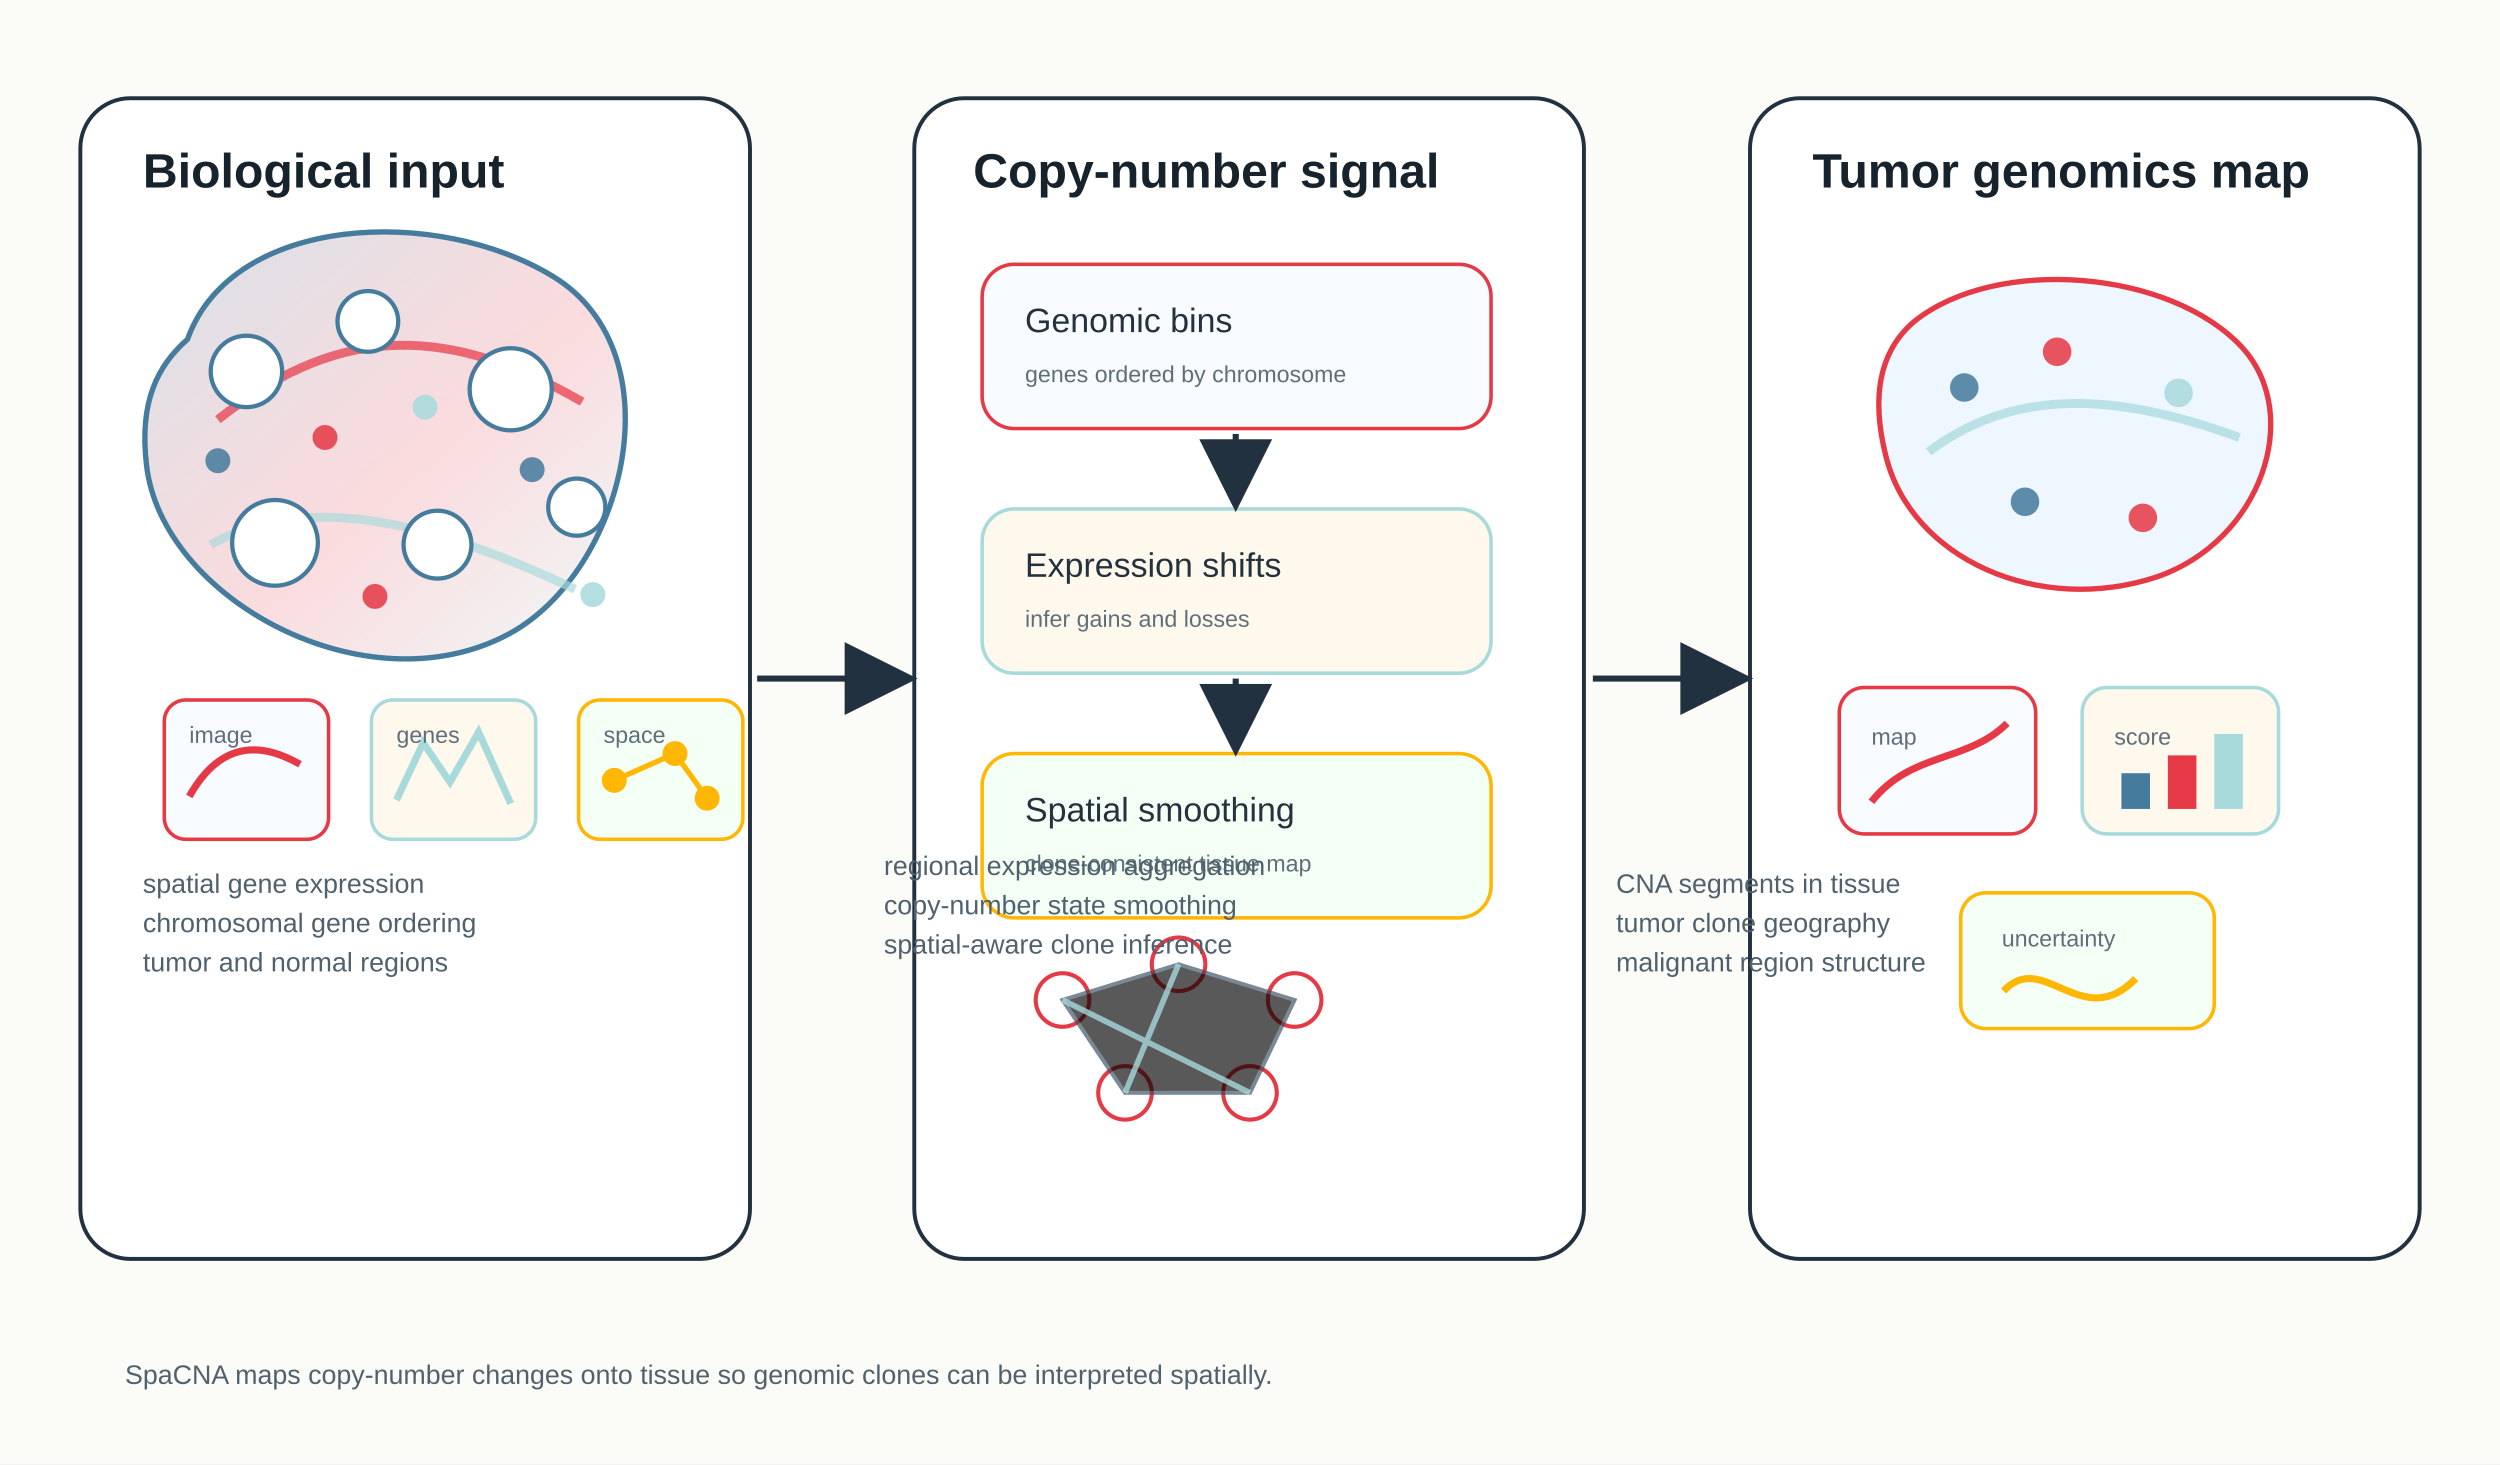
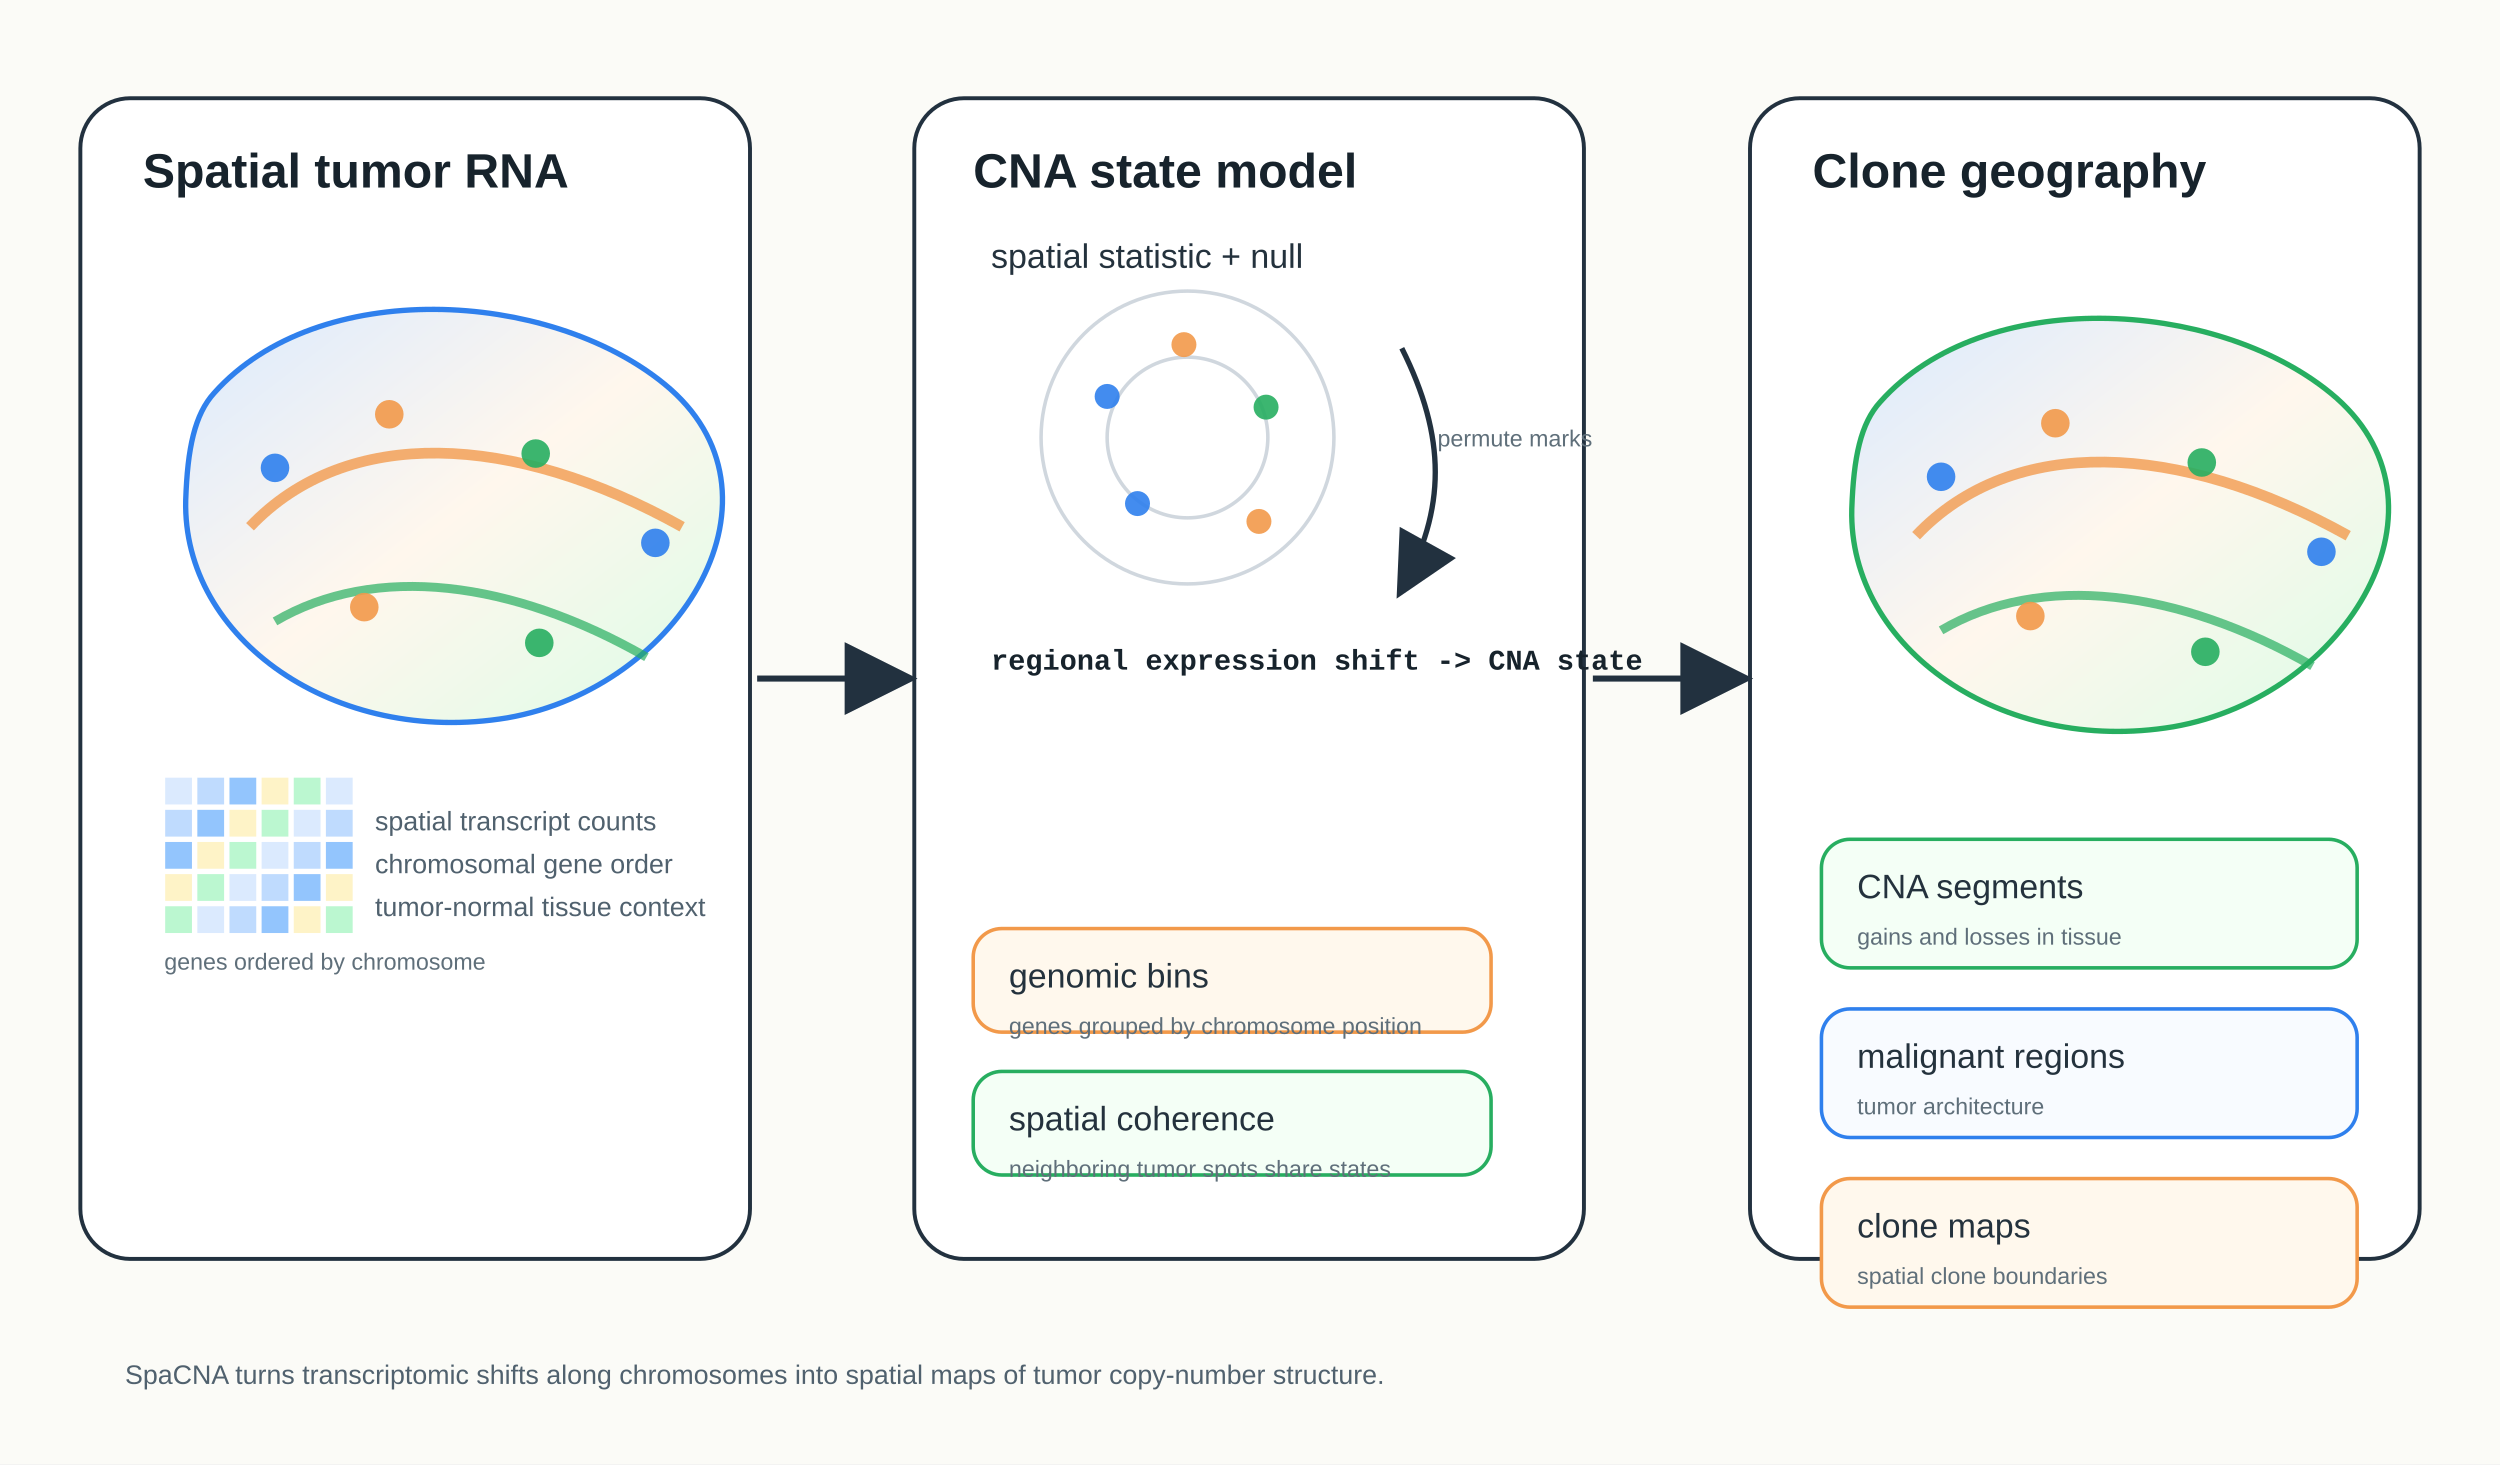
<svg xmlns="http://www.w3.org/2000/svg" width="1400" height="820" viewBox="0 0 1400 820" role="img" aria-labelledby="title desc">
  <defs>
-     <linearGradient id="tissueGrad" x1="0" x2="1" y1="0" y2="1">
-       <stop offset="0" stop-color="#457b9d" stop-opacity="0.22" />
-       <stop offset="0.55" stop-color="#e63946" stop-opacity="0.18" />
-       <stop offset="1" stop-color="#a8dadc" stop-opacity="0.18" />
-     </linearGradient>
-     <linearGradient id="latentGrad" x1="0" x2="1">
-       <stop offset="0" stop-color="#e63946" stop-opacity="0.92" />
-       <stop offset="1" stop-color="#a8dadc" stop-opacity="0.92" />
+     <linearGradient id="tissue" x1="0" x2="1" y1="0" y2="1">
+       <stop offset="0" stop-color="#dbeafe" />
+       <stop offset=".5" stop-color="#fff7ed" />
+       <stop offset="1" stop-color="#dcfce7" />
    </linearGradient>
    <marker id="arrow" markerWidth="12" markerHeight="12" refX="10" refY="6" orient="auto">
      <path d="M0,0 L12,6 L0,12 z" fill="#22313f" />
    </marker>
    <style>
-       .bg{fill:#fbfbf7}.panel{fill:#ffffff;stroke:#22313f;stroke-width:2.2}.h{font:700 27px Arial,sans-serif;fill:#17232c}.t{font:19px Arial,sans-serif;fill:#24323d}.s{font:15px Arial,sans-serif;fill:#50616e}.xs{font:13px Arial,sans-serif;fill:#5f6f7a}.arrow{stroke:#22313f;stroke-width:3.4;fill:none;marker-end:url(#arrow)}.cell{fill:#ffffff;stroke:#457b9d;stroke-width:2.4}.spot{fill:#457b9d;opacity:.86}.spot2{fill:#e63946;opacity:.86}.spot3{fill:#a8dadc;opacity:.86}.node{fill:#ffffff;stroke:#e63946;stroke-width:2.3}.edge{stroke:#34495e;stroke-width:2.2;opacity:.65}.edge2{stroke:#a8dadc;stroke-width:3.2;opacity:.78}.chip{fill:#f8fbff;stroke:#e63946;stroke-width:2}.chip2{fill:#fff8ed;stroke:#a8dadc;stroke-width:2}.chip3{fill:#f4fff6;stroke:#ffb703;stroke-width:2}.latent{fill:url(#latentGrad);opacity:.86}.dash{stroke-dasharray:8 7}.thick{stroke-width:5}
+       .bg{fill:#fbfbf7}.panel{fill:#fff;stroke:#22313f;stroke-width:2.2}.h{font:700 27px Arial,sans-serif;fill:#17232c}.t{font:19px Arial,sans-serif;fill:#24323d}.s{font:15px Arial,sans-serif;fill:#50616e}.xs{font:13px Arial,sans-serif;fill:#5f6f7a}.formula{font:700 16px "Courier New",monospace;fill:#17232c}.arrow{stroke:#22313f;stroke-width:3.4;fill:none;marker-end:url(#arrow)}.arrow2{stroke:#22313f;stroke-width:3;fill:none;marker-end:url(#arrow)}.chip{fill:#f8fbff;stroke:#2f80ed;stroke-width:2}.chip2{fill:#fff8ed;stroke:#f2994a;stroke-width:2}.chip3{fill:#f4fff6;stroke:#27ae60;stroke-width:2}.spot{opacity:.9}.a{fill:#2f80ed}.b{fill:#f2994a}.c{fill:#27ae60}.node{fill:#fff;stroke-width:2.4}.blue{stroke:#2f80ed}.orange{stroke:#f2994a}.green{stroke:#27ae60}.soft{stroke:#7b61ff;stroke-width:2.2;opacity:.58;fill:none}.edge{stroke:#34495e;stroke-width:2.1;opacity:.62;fill:none}.strong{stroke:#f2994a;stroke-width:4;opacity:.85}
    </style>
  </defs>
  <rect class="bg" width="1400" height="820" />
  <rect class="panel" x="45" y="55" width="375" height="650" rx="28" />
  <rect class="panel" x="512" y="55" width="375" height="650" rx="28" />
  <rect class="panel" x="980" y="55" width="375" height="650" rx="28" />
-   <text class="h" x="80" y="105">Biological input</text>
-   <text class="h" x="545" y="105">Copy-number signal</text>
-   <text class="h" x="1015" y="105">Tumor genomics map</text>
-   <path d="M105 190 C130 120 245 115 310 155 C380 198 350 320 285 355 C205 398 90 335 82 260 C78 225 88 205 105 190 Z" fill="url(#tissueGrad)" stroke="#457b9d" stroke-width="3" />
-   <path d="M122 235 C185 185 245 178 326 225" stroke="#e63946" stroke-width="5" fill="none" opacity=".72" />
-   <path d="M118 305 C172 275 242 292 322 330" stroke="#a8dadc" stroke-width="5" fill="none" opacity=".68" />
-   <circle class="cell" cx="138" cy="208" r="20" />
-   <circle class="cell" cx="206" cy="180" r="17" />
-   <circle class="cell" cx="286" cy="218" r="23" />
-   <circle class="cell" cx="154" cy="304" r="24" />
-   <circle class="cell" cx="245" cy="305" r="19" />
-   <circle class="cell" cx="323" cy="284" r="16" />
-   <circle class="spot" cx="122" cy="258" r="7" />
-   <circle class="spot2" cx="182" cy="245" r="7" />
-   <circle class="spot3" cx="238" cy="228" r="7" />
-   <circle class="spot" cx="298" cy="263" r="7" />
-   <circle class="spot2" cx="210" cy="334" r="7" />
-   <circle class="spot3" cx="332" cy="333" r="7" />
-   <g transform="translate(92 392)">
-     <rect class="chip" x="0" y="0" width="92" height="78" rx="12" />
-     <path d="M14 54 C32 22 55 24 76 36" stroke="#e63946" stroke-width="4" fill="none" />
-     <text class="xs" x="14" y="24">image</text>
-     <rect class="chip2" x="116" y="0" width="92" height="78" rx="12" />
-     <path d="M130 56 L145 24 L160 46 L176 18 L194 58" stroke="#a8dadc" stroke-width="4" fill="none" />
-     <text class="xs" x="130" y="24">genes</text>
-     <rect class="chip3" x="232" y="0" width="92" height="78" rx="12" />
-     <circle cx="252" cy="45" r="7" fill="#ffb703" />
-     <circle cx="286" cy="30" r="7" fill="#ffb703" />
-     <circle cx="304" cy="55" r="7" fill="#ffb703" />
-     <path d="M252 45 L286 30 L304 55" stroke="#ffb703" stroke-width="3" fill="none" />
-     <text class="xs" x="246" y="24">space</text>
+   <text class="h" x="80" y="105">Spatial tumor RNA</text>
+   <text class="h" x="545" y="105">CNA state model</text>
+   <text class="h" x="1015" y="105">Clone geography</text>
+   <g transform="translate(82 150)">
+     <path d="M38 70 C96 5 225 12 290 65 C365 126 300 235 202 252 C106 268 20 208 22 130 C23 101 27 82 38 70 Z" fill="url(#tissue)" stroke="#2f80ed" stroke-width="3" />
+     <path d="M58 145 C112 88 205 92 300 145" stroke="#f2994a" stroke-width="6" fill="none" opacity=".78" />
+     <path d="M72 198 C128 165 205 175 280 218" stroke="#27ae60" stroke-width="5" fill="none" opacity=".7" />
+     <circle class="spot a" cx="72" cy="112" r="8" />
+     <circle class="spot b" cx="136" cy="82" r="8" />
+     <circle class="spot c" cx="218" cy="104" r="8" />
+     <circle class="spot a" cx="285" cy="154" r="8" />
+     <circle class="spot b" cx="122" cy="190" r="8" />
+     <circle class="spot c" cx="220" cy="210" r="8" />
  </g>
-   <text class="s" x="80" y="500">spatial gene expression</text>
-   <text class="s" x="80" y="522">chromosomal gene ordering</text>
-   <text class="s" x="80" y="544">tumor and normal regions</text>
-   <path class="arrow" d="M424 380 C460 380 475 380 507 380" />
-   <g transform="translate(550 148)">
-     <rect class="chip" x="0" y="0" width="285" height="92" rx="18" />
-     <text class="t" x="24" y="38">Genomic bins</text>
-     <text class="xs" x="24" y="66">genes ordered by chromosome</text>
-     <rect class="chip2" x="0" y="137" width="285" height="92" rx="18" />
-     <text class="t" x="24" y="175">Expression shifts</text>
-     <text class="xs" x="24" y="203">infer gains and losses</text>
-     <rect class="chip3" x="0" y="274" width="285" height="92" rx="18" />
-     <text class="t" x="24" y="312">Spatial smoothing</text>
-     <text class="xs" x="24" y="340">clone-consistent tissue map</text>
-     <path class="arrow" d="M142 95 L142 132" />
-     <path class="arrow" d="M142 232 L142 269" />
+   <g>
+     <rect x="92" y="435" width="16" height="16" fill="#dbeafe" stroke="#fff" />
+     <rect x="110" y="435" width="16" height="16" fill="#bfdbfe" stroke="#fff" />
+     <rect x="128" y="435" width="16" height="16" fill="#93c5fd" stroke="#fff" />
+     <rect x="146" y="435" width="16" height="16" fill="#fef3c7" stroke="#fff" />
+     <rect x="164" y="435" width="16" height="16" fill="#bbf7d0" stroke="#fff" />
+     <rect x="182" y="435" width="16" height="16" fill="#dbeafe" stroke="#fff" />
+     <rect x="92" y="453" width="16" height="16" fill="#bfdbfe" stroke="#fff" />
+     <rect x="110" y="453" width="16" height="16" fill="#93c5fd" stroke="#fff" />
+     <rect x="128" y="453" width="16" height="16" fill="#fef3c7" stroke="#fff" />
+     <rect x="146" y="453" width="16" height="16" fill="#bbf7d0" stroke="#fff" />
+     <rect x="164" y="453" width="16" height="16" fill="#dbeafe" stroke="#fff" />
+     <rect x="182" y="453" width="16" height="16" fill="#bfdbfe" stroke="#fff" />
+     <rect x="92" y="471" width="16" height="16" fill="#93c5fd" stroke="#fff" />
+     <rect x="110" y="471" width="16" height="16" fill="#fef3c7" stroke="#fff" />
+     <rect x="128" y="471" width="16" height="16" fill="#bbf7d0" stroke="#fff" />
+     <rect x="146" y="471" width="16" height="16" fill="#dbeafe" stroke="#fff" />
+     <rect x="164" y="471" width="16" height="16" fill="#bfdbfe" stroke="#fff" />
+     <rect x="182" y="471" width="16" height="16" fill="#93c5fd" stroke="#fff" />
+     <rect x="92" y="489" width="16" height="16" fill="#fef3c7" stroke="#fff" />
+     <rect x="110" y="489" width="16" height="16" fill="#bbf7d0" stroke="#fff" />
+     <rect x="128" y="489" width="16" height="16" fill="#dbeafe" stroke="#fff" />
+     <rect x="146" y="489" width="16" height="16" fill="#bfdbfe" stroke="#fff" />
+     <rect x="164" y="489" width="16" height="16" fill="#93c5fd" stroke="#fff" />
+     <rect x="182" y="489" width="16" height="16" fill="#fef3c7" stroke="#fff" />
+     <rect x="92" y="507" width="16" height="16" fill="#bbf7d0" stroke="#fff" />
+     <rect x="110" y="507" width="16" height="16" fill="#dbeafe" stroke="#fff" />
+     <rect x="128" y="507" width="16" height="16" fill="#bfdbfe" stroke="#fff" />
+     <rect x="146" y="507" width="16" height="16" fill="#93c5fd" stroke="#fff" />
+     <rect x="164" y="507" width="16" height="16" fill="#fef3c7" stroke="#fff" />
+     <rect x="182" y="507" width="16" height="16" fill="#bbf7d0" stroke="#fff" />
+     <text class="xs" x="92" y="543">genes ordered by chromosome</text>
  </g>
-   <g transform="translate(595 560)">
-     <circle class="node" cx="0" cy="0" r="15" />
-     <circle class="node" cx="65" cy="-20" r="15" />
-     <circle class="node" cx="130" cy="0" r="15" />
-     <circle class="node" cx="35" cy="52" r="15" />
-     <circle class="node" cx="105" cy="52" r="15" />
-     <path class="edge" d="M0 0 L65 -20 L130 0 L105 52 L35 52 Z" />
-     <path class="edge2" d="M0 0 L105 52 M65 -20 L35 52" />
+   <text class="s" x="210" y="465">spatial transcript counts</text>
+   <text class="s" x="210" y="489">chromosomal gene order</text>
+   <text class="s" x="210" y="513">tumor-normal tissue context</text>
+   <path class="arrow" d="M424 380 C462 380 475 380 507 380" />
+   <g transform="translate(555 150)">
+     <text class="t" x="0" y="0">spatial statistic + null</text>
+     <circle cx="110" cy="95" r="82" fill="none" stroke="#d0d7de" stroke-width="2" />
+     <circle cx="110" cy="95" r="45" fill="none" stroke="#d0d7de" stroke-width="2" />
+     <circle class="spot a" cx="65" cy="72" r="7" />
+     <circle class="spot b" cx="108" cy="43" r="7" />
+     <circle class="spot c" cx="154" cy="78" r="7" />
+     <circle class="spot a" cx="82" cy="132" r="7" />
+     <circle class="spot b" cx="150" cy="142" r="7" />
+     <path d="M230 45 C255 95 255 135 230 180" stroke="#22313f" stroke-width="3" fill="none" marker-end="url(#arrow)" />
+     <text class="xs" x="250" y="100">permute marks</text>
+     <text class="formula" x="0" y="225">regional expression shift -&gt; CNA state</text>
  </g>
-   <text class="s" x="495" y="490">regional expression aggregation</text>
-   <text class="s" x="495" y="512">copy-number state smoothing</text>
-   <text class="s" x="495" y="534">spatial-aware clone inference</text>
+   <rect class="chip2" x="545" y="520" width="290" height="58" rx="16" />
+   <text class="t" x="565" y="553">genomic bins</text>
+   <text class="xs" x="565" y="579">genes grouped by chromosome position</text>
+   <rect class="chip3" x="545" y="600" width="290" height="58" rx="16" />
+   <text class="t" x="565" y="633">spatial coherence</text>
+   <text class="xs" x="565" y="659">neighboring tumor spots share states</text>
  <path class="arrow" d="M892 380 C930 380 945 380 975 380" />
-   <g transform="translate(1030 135)">
-     <path d="M42 45 C88 8 186 16 226 60 C260 98 236 168 178 188 C112 210 40 178 26 120 C18 88 22 62 42 45 Z" fill="#eef7ff" stroke="#e63946" stroke-width="3" />
-     <path d="M50 118 C94 85 148 82 224 110" stroke="#a8dadc" stroke-width="5" fill="none" opacity=".75" />
-     <circle class="spot" cx="70" cy="82" r="8" />
-     <circle class="spot2" cx="122" cy="62" r="8" />
-     <circle class="spot3" cx="190" cy="85" r="8" />
-     <circle class="spot" cx="104" cy="146" r="8" />
-     <circle class="spot2" cx="170" cy="155" r="8" />
-     <rect class="chip" x="0" y="250" width="110" height="82" rx="14" />
-     <text class="xs" x="18" y="282">map</text>
-     <path d="M18 314 C40 286 72 292 94 270" stroke="#e63946" stroke-width="4" fill="none" />
-     <rect class="chip2" x="136" y="250" width="110" height="82" rx="14" />
-     <text class="xs" x="154" y="282">score</text>
-     <rect x="158" y="298" width="16" height="20" fill="#457b9d" />
-     <rect x="184" y="288" width="16" height="30" fill="#e63946" />
-     <rect x="210" y="276" width="16" height="42" fill="#a8dadc" />
-     <rect class="chip3" x="68" y="365" width="142" height="76" rx="14" />
-     <text class="xs" x="91" y="395">uncertainty</text>
-     <path d="M92 420 C114 396 136 444 166 413" stroke="#ffb703" stroke-width="4" fill="none" />
+   <g transform="translate(1015 155)">
+     <g transform="translate(0 0)">
+       <path d="M38 70 C96 5 225 12 290 65 C365 126 300 235 202 252 C106 268 20 208 22 130 C23 101 27 82 38 70 Z" fill="url(#tissue)" stroke="#27ae60" stroke-width="3" />
+       <path d="M58 145 C112 88 205 92 300 145" stroke="#f2994a" stroke-width="6" fill="none" opacity=".78" />
+       <path d="M72 198 C128 165 205 175 280 218" stroke="#27ae60" stroke-width="5" fill="none" opacity=".7" />
+       <circle class="spot a" cx="72" cy="112" r="8" />
+       <circle class="spot b" cx="136" cy="82" r="8" />
+       <circle class="spot c" cx="218" cy="104" r="8" />
+       <circle class="spot a" cx="285" cy="154" r="8" />
+       <circle class="spot b" cx="122" cy="190" r="8" />
+       <circle class="spot c" cx="220" cy="210" r="8" />
+     </g>
+     <rect class="chip3" x="5" y="315" width="300" height="72" rx="16" />
+     <text class="t" x="25" y="348">CNA segments</text>
+     <text class="xs" x="25" y="374">gains and losses in tissue</text>
+     <rect class="chip" x="5" y="410" width="300" height="72" rx="16" />
+     <text class="t" x="25" y="443">malignant regions</text>
+     <text class="xs" x="25" y="469">tumor architecture</text>
+     <rect class="chip2" x="5" y="505" width="300" height="72" rx="16" />
+     <text class="t" x="25" y="538">clone maps</text>
+     <text class="xs" x="25" y="564">spatial clone boundaries</text>
  </g>
-   <text class="s" x="905" y="500">CNA segments in tissue</text>
-   <text class="s" x="905" y="522">tumor clone geography</text>
-   <text class="s" x="905" y="544">malignant region structure</text>
-   <text class="s" x="70" y="775">SpaCNA maps copy-number changes onto tissue so genomic clones can be interpreted spatially.</text>
+   <text class="s" x="70" y="775">SpaCNA turns transcriptomic shifts along chromosomes into spatial maps of tumor copy-number structure.</text>
</svg>
